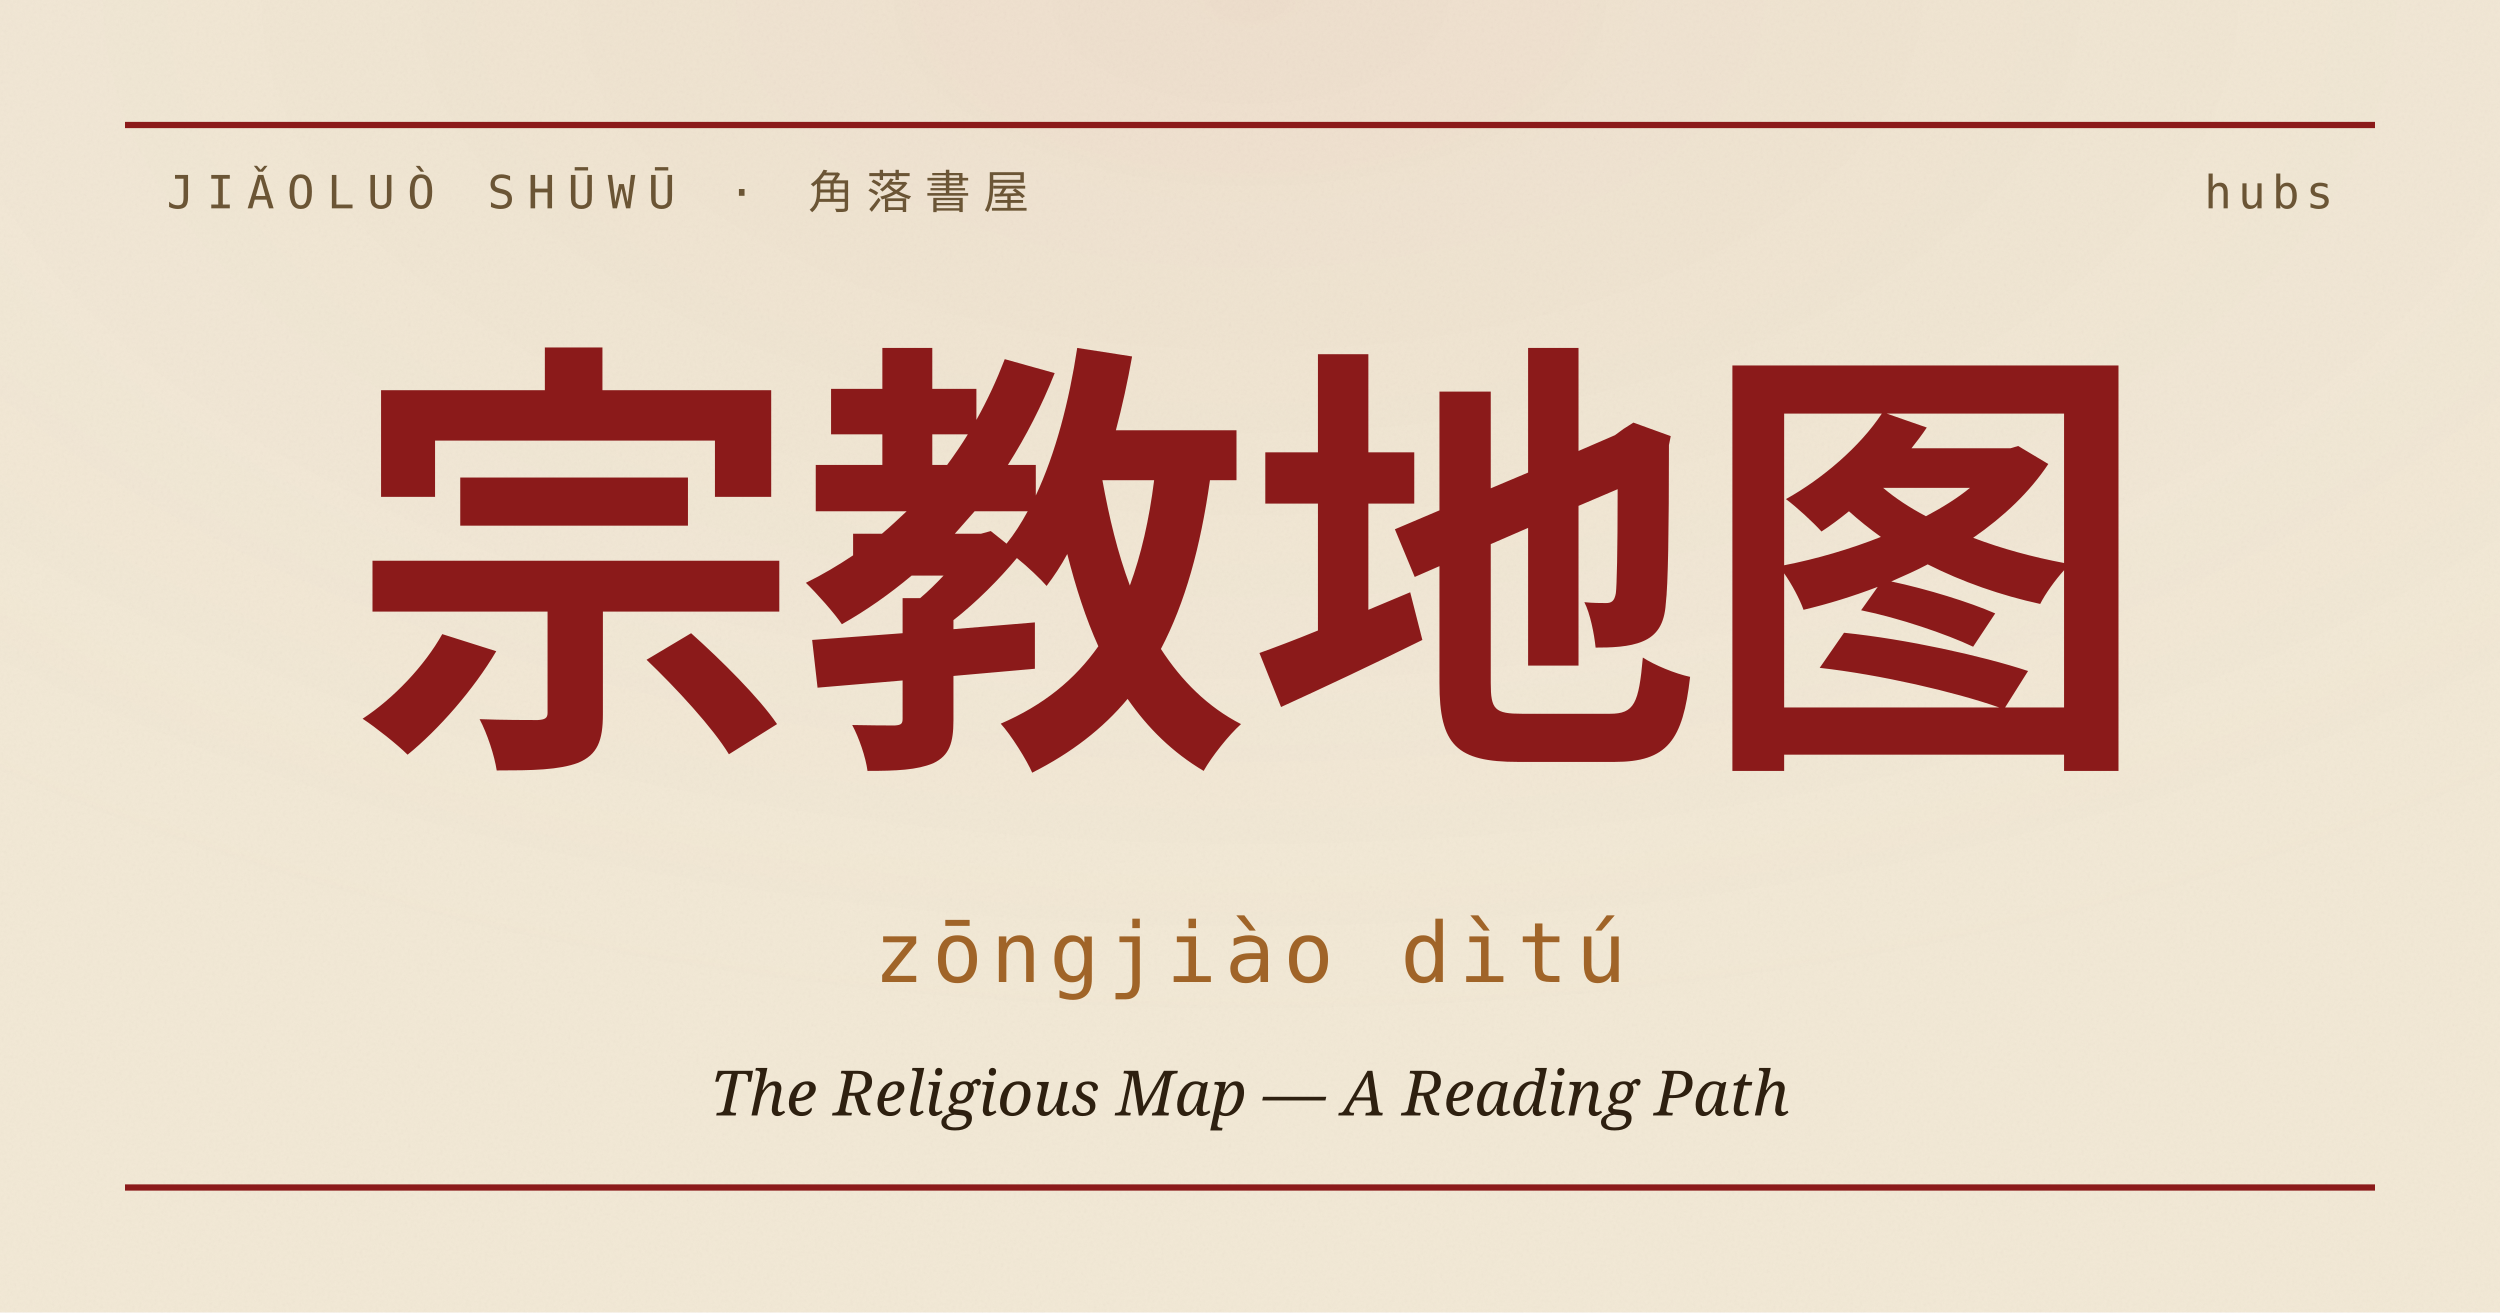
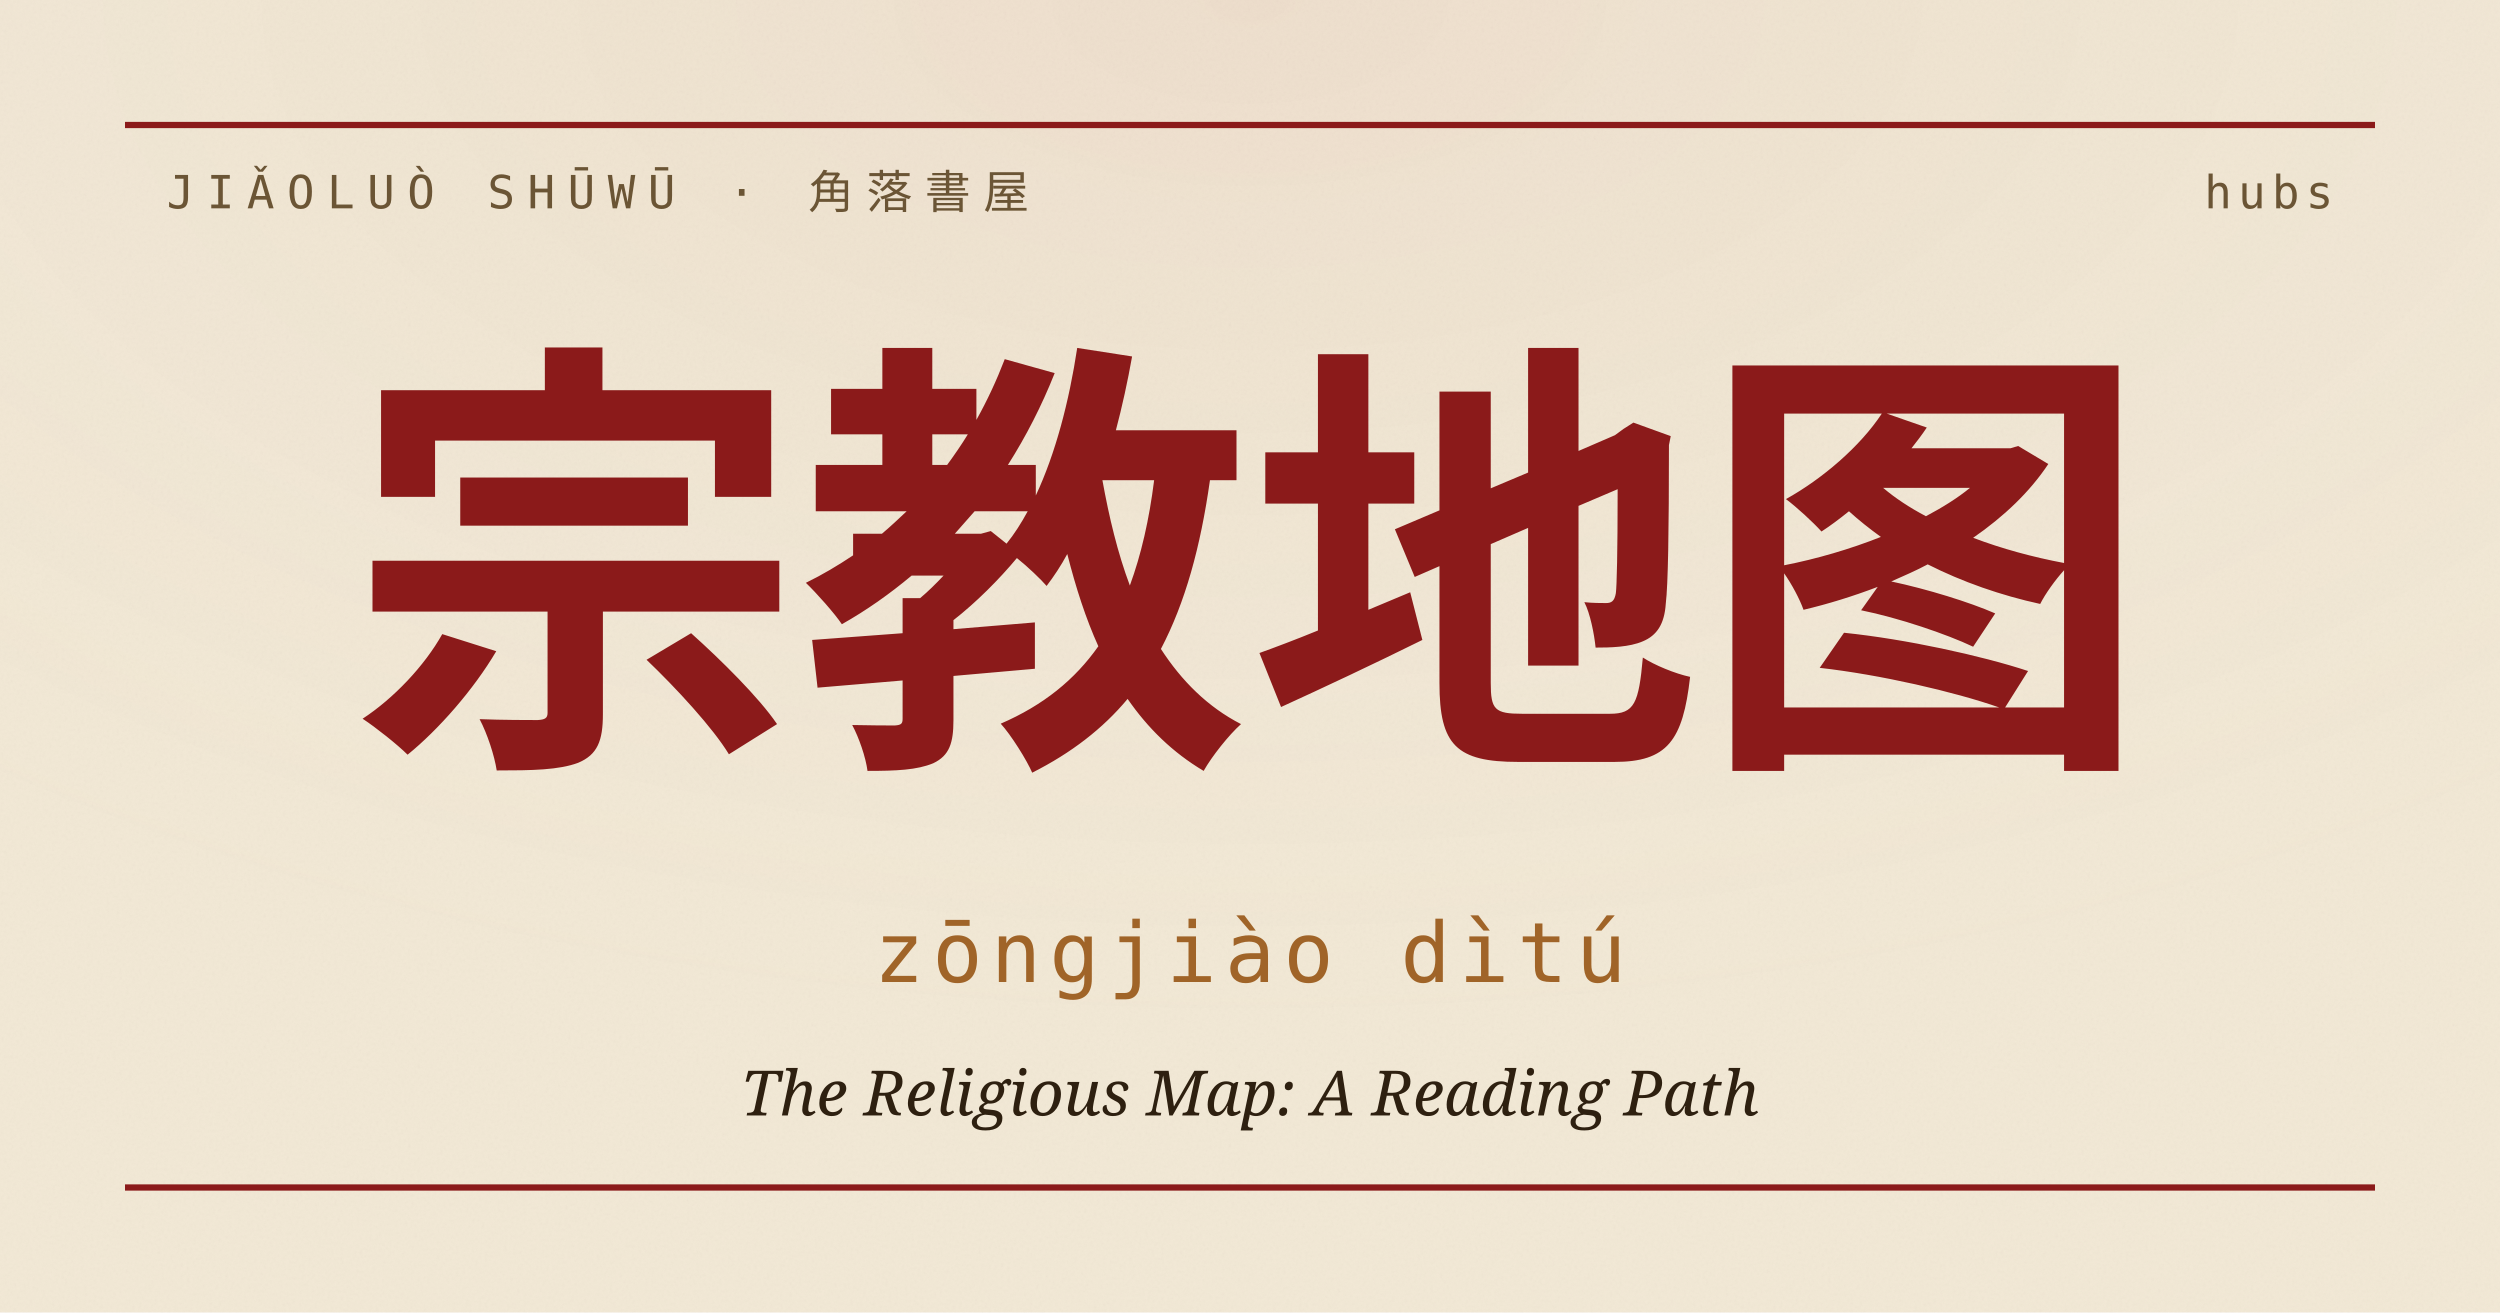
<svg xmlns="http://www.w3.org/2000/svg" viewBox="0 0 1200 630" width="1200" height="630">
  <defs>
    <filter id="paper">
      <feTurbulence type="fractalNoise" baseFrequency="0.65" numOctaves="5" stitchTiles="stitch" />
      <feColorMatrix type="saturate" values="0" />
    </filter>
    <radialGradient id="vignette" cx="50%" cy="0%" r="80%">
      <stop offset="0%" stop-color="#8b1a1a" stop-opacity="0.05" />
      <stop offset="100%" stop-color="#f2e8d5" stop-opacity="0" />
    </radialGradient>
  </defs>
  <rect width="1200" height="630" fill="#f2e8d5" />
  <rect width="1200" height="630" fill="url(#vignette)" />
  <rect width="1200" height="630" filter="url(#paper)" opacity="0.06" />
  <line x1="60" y1="60" x2="1140" y2="60" stroke="#8b1a1a" stroke-width="3" />
  <line x1="60" y1="570" x2="1140" y2="570" stroke="#8b1a1a" stroke-width="3" />
  <text x="80" y="100" font-family="Inconsolata, monospace" font-size="22" letter-spacing="6" fill="#6b5535" text-transform="uppercase">JIǍOLUÒ SHŪWŪ · 角落書屋</text>
  <text x="1120" y="100" font-family="Inconsolata, monospace" font-size="22" letter-spacing="3" fill="#6b5535" text-anchor="end">hubs</text>
  <text x="600" y="275" font-family="Noto Serif SC, serif" font-size="216" font-weight="700" fill="#8b1a1a" text-anchor="middle" dominant-baseline="middle">宗教地图</text>
  <text x="600" y="460" font-family="Inconsolata, monospace" font-size="40" letter-spacing="4" fill="#a06428" text-anchor="middle" dominant-baseline="middle">zōngjiào dìtú</text>
-   <text x="600" y="525" font-family="EB Garamond, Georgia, serif" font-style="italic" font-size="30" fill="#2e2010" text-anchor="middle" dominant-baseline="middle">The Religious Map — A Reading Path</text>
+   <text x="600" y="525" font-family="EB Garamond, Georgia, serif" font-style="italic" font-size="30" fill="#2e2010" text-anchor="middle" dominant-baseline="middle">The Religious Map: A Reading Path</text>
</svg>
